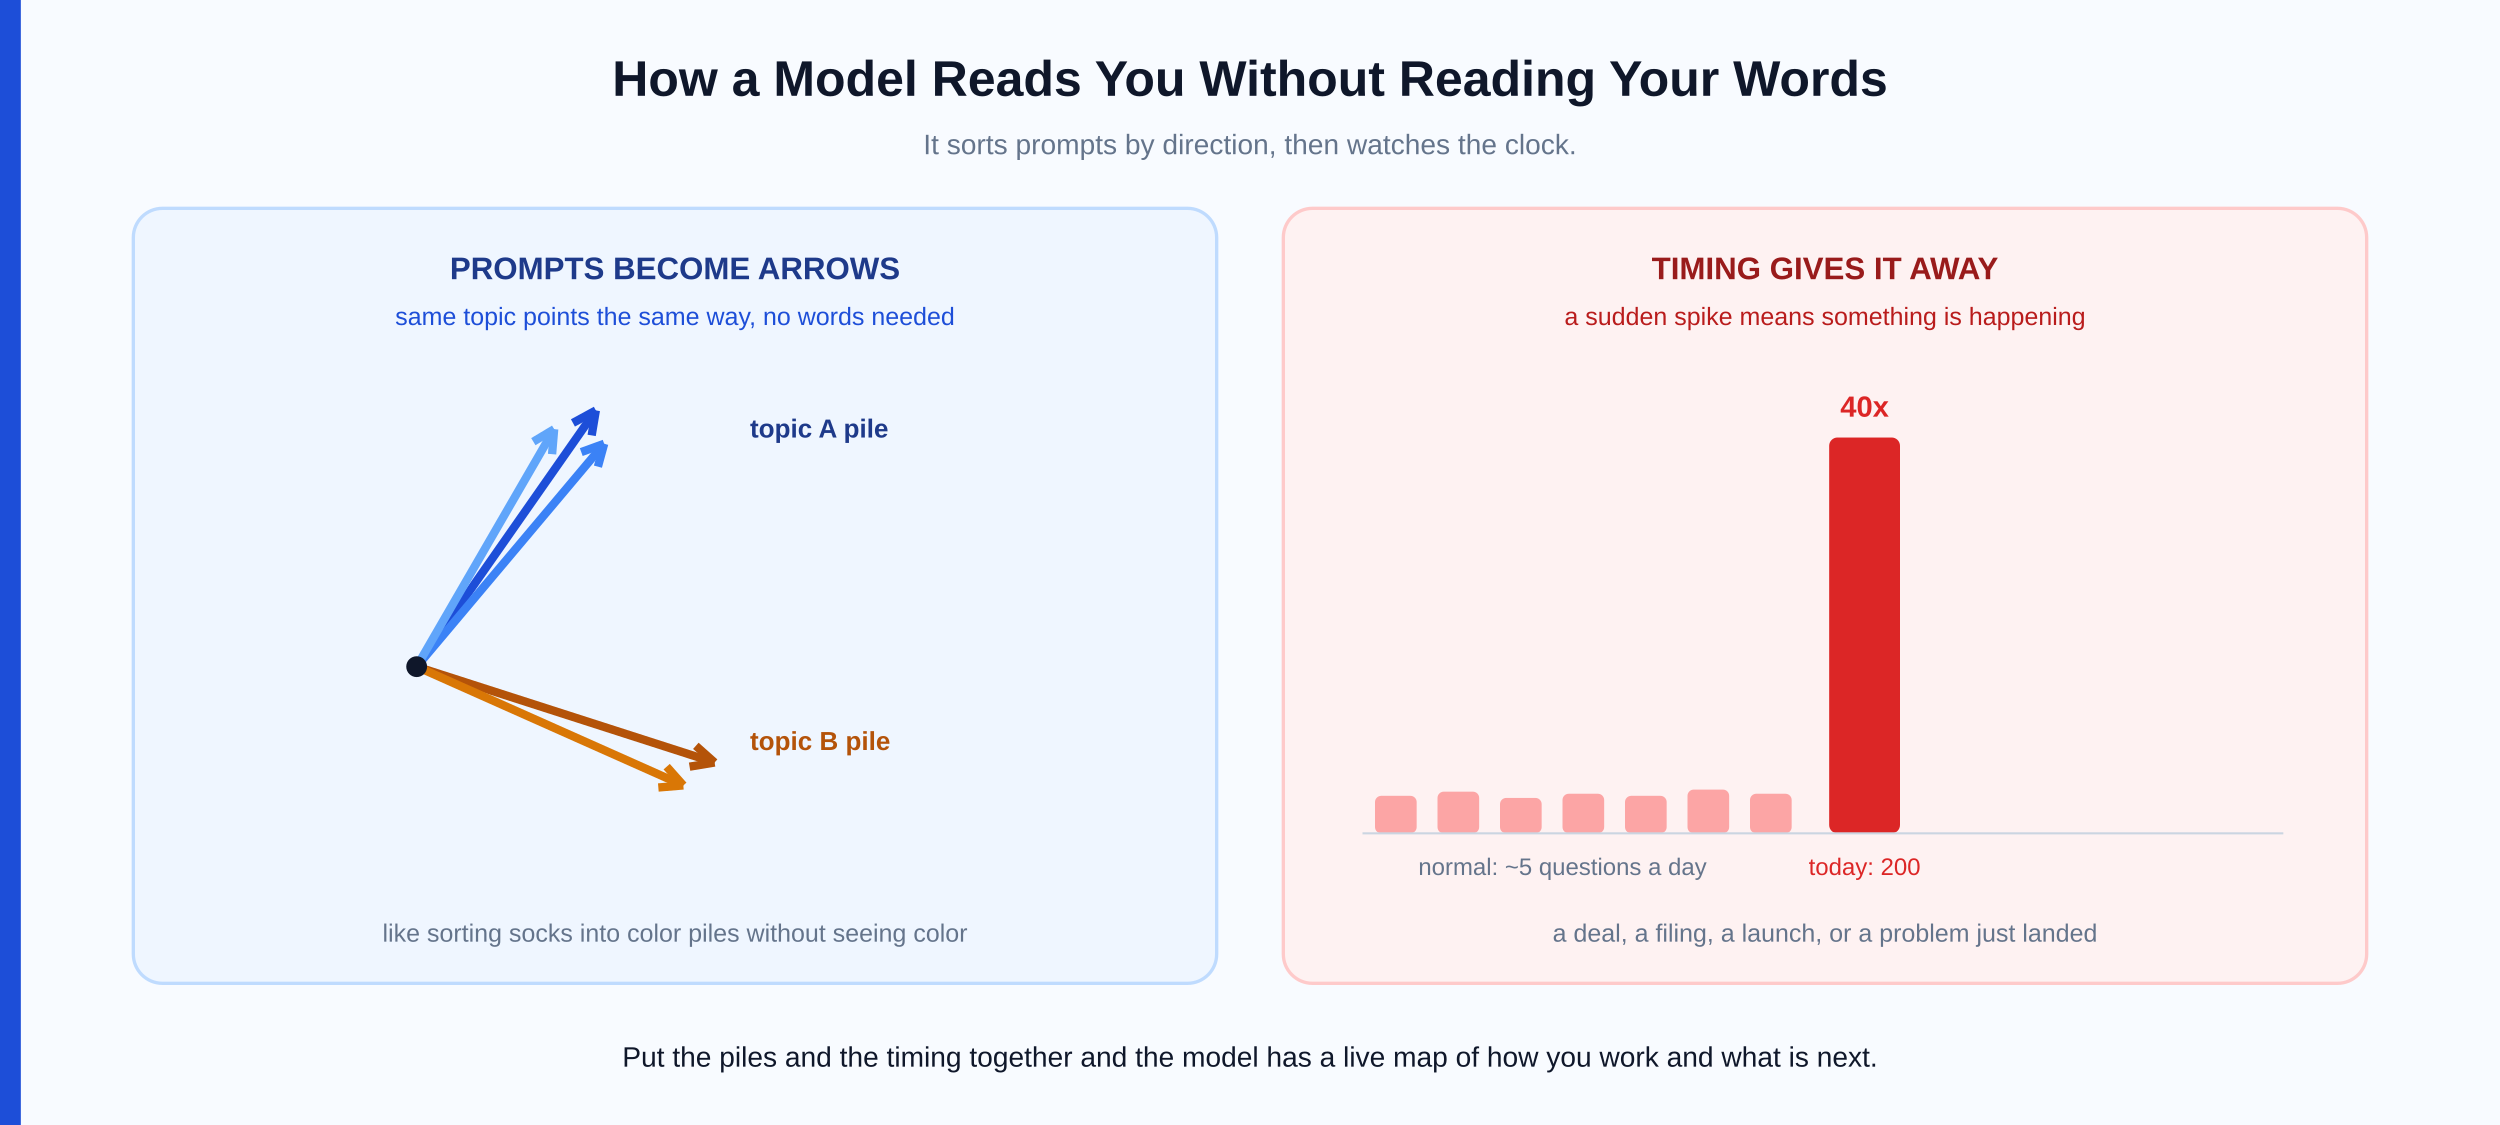
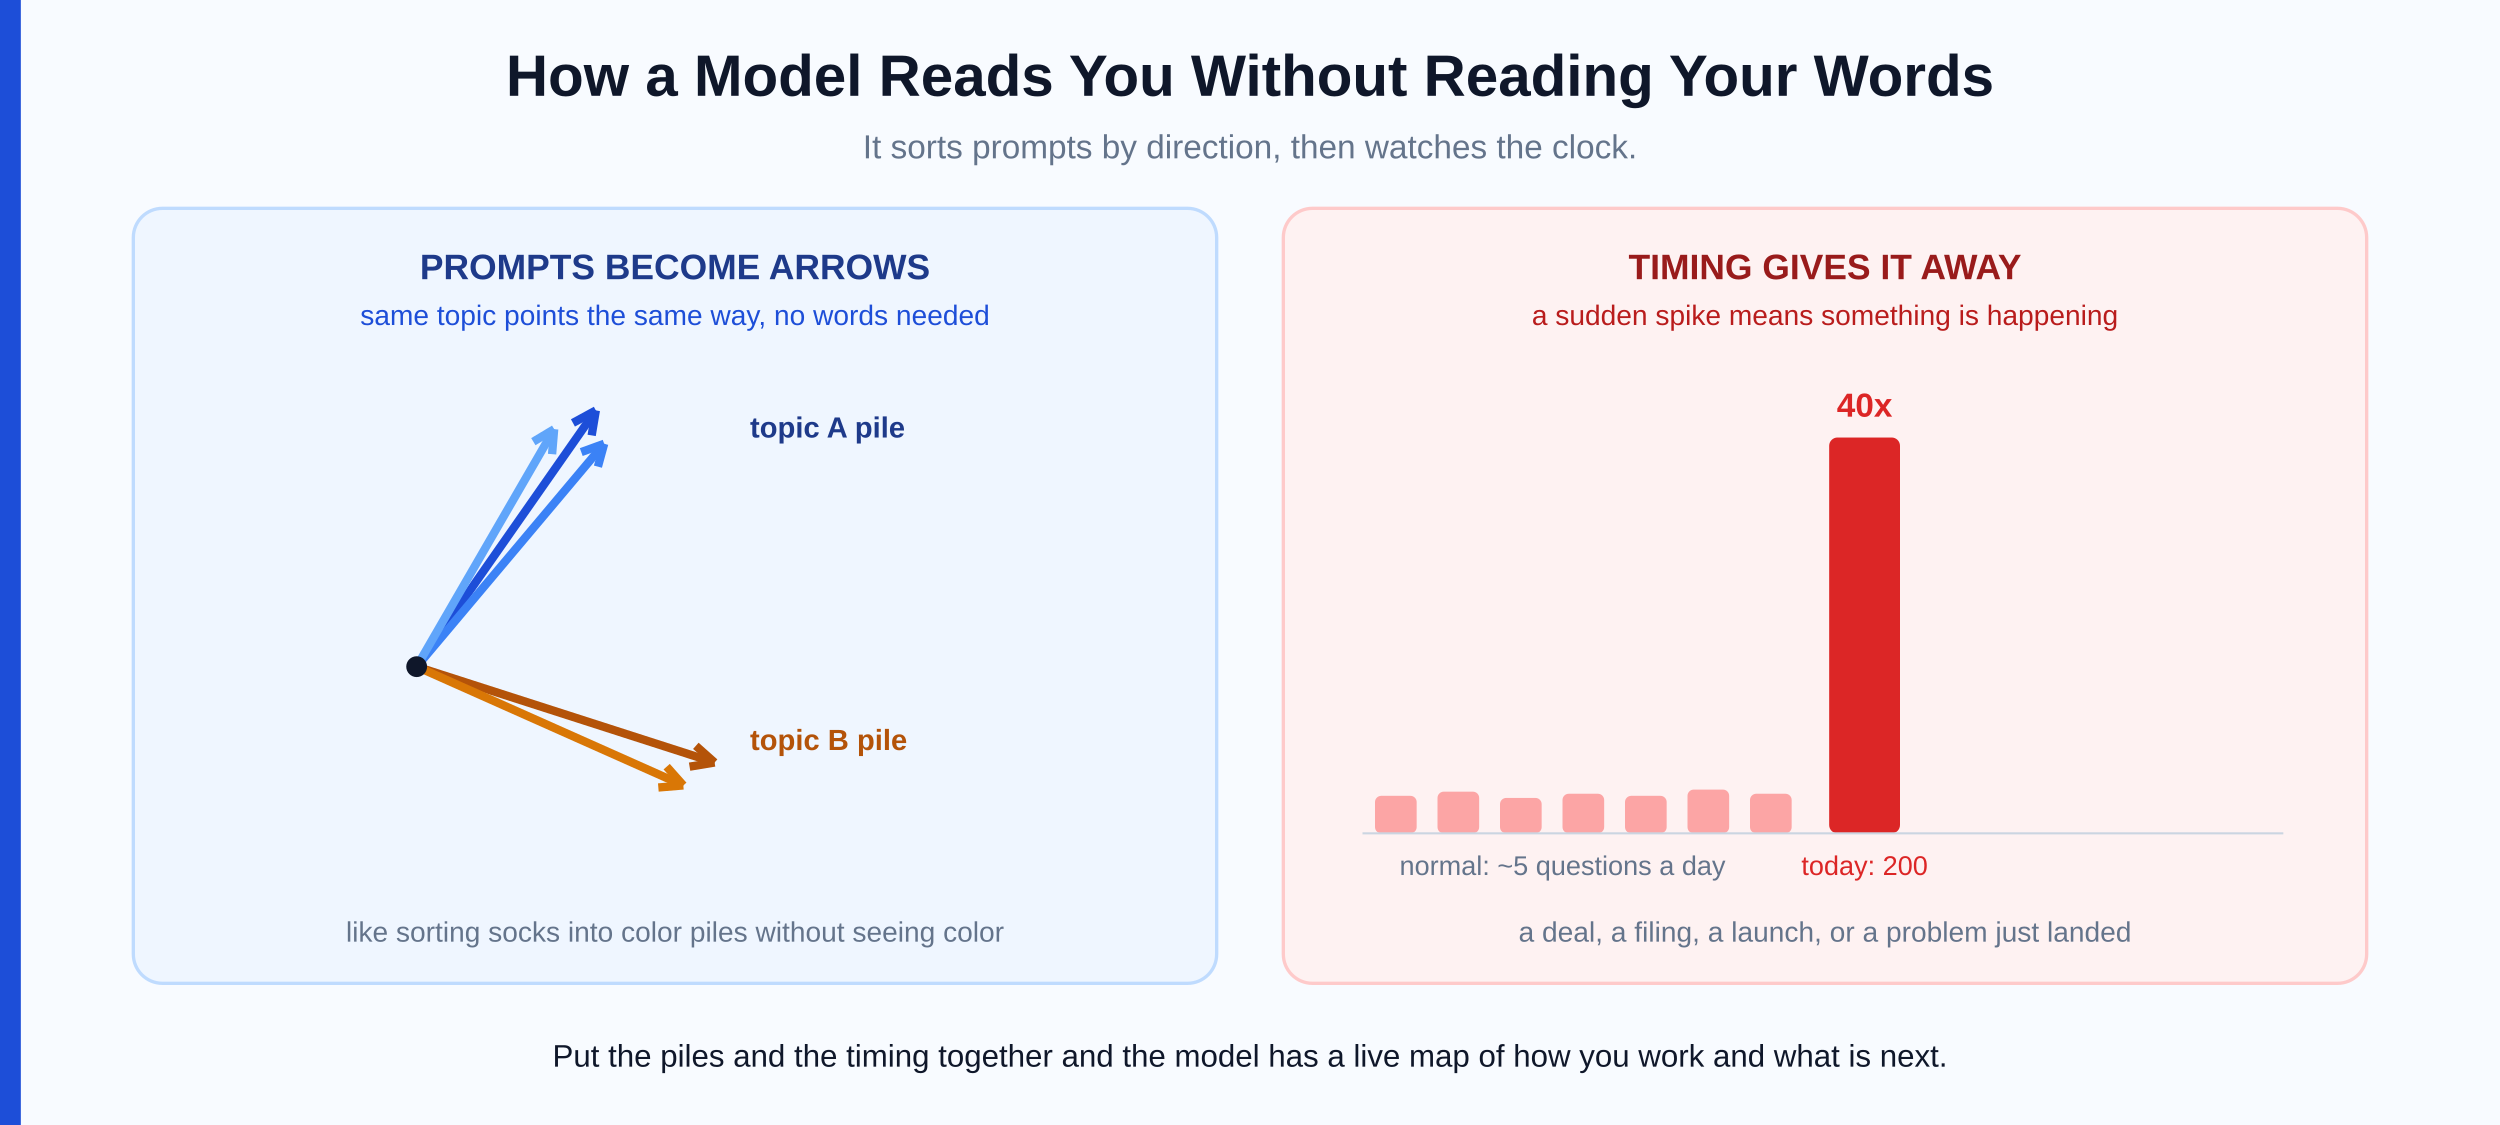
<svg xmlns="http://www.w3.org/2000/svg" viewBox="0 0 1200 540" font-family="Segoe UI, Arial, sans-serif">
  <rect width="1200" height="540" fill="#ffffff" />
  <rect width="1200" height="540" fill="#f8fbff" />
  <rect x="0" y="0" width="10" height="540" fill="#1d4ed8" />
-   <text x="600" y="46" font-size="24" font-weight="800" fill="#0f172a" text-anchor="middle">How a Model Reads You Without Reading Your Words</text>
-   <text x="600" y="74" font-size="13.5" fill="#64748b" text-anchor="middle">It sorts prompts by direction, then watches the clock.</text>
+   <text x="600" y="46" font-size="28" font-weight="800" fill="#0f172a" text-anchor="middle">How a Model Reads You Without Reading Your Words</text>
+   <text x="600" y="76" font-size="16" fill="#64748b" text-anchor="middle">It sorts prompts by direction, then watches the clock.</text>
  <rect x="64" y="100" width="520" height="372" rx="14" fill="#eff6ff" stroke="#bfdbfe" stroke-width="1.6" />
-   <text x="324" y="134" font-size="15" font-weight="800" fill="#1e3a8a" text-anchor="middle">PROMPTS BECOME ARROWS</text>
-   <text x="324" y="156" font-size="12" fill="#1d4ed8" text-anchor="middle">same topic points the same way, no words needed</text>
+   <text x="324" y="134" font-size="17" font-weight="800" fill="#1e3a8a" text-anchor="middle">PROMPTS BECOME ARROWS</text>
+   <text x="324" y="156" font-size="13.5" fill="#1d4ed8" text-anchor="middle">same topic points the same way, no words needed</text>
  <line x1="200" y1="320" x2="286" y2="197" stroke="#1d4ed8" stroke-width="4" />
  <path d="M286,197 L275,203 M286,197 L284,209" stroke="#1d4ed8" stroke-width="4" />
  <line x1="200" y1="320" x2="290" y2="213" stroke="#3b82f6" stroke-width="4" />
  <path d="M290,213 L279,217 M290,213 L287,224" stroke="#3b82f6" stroke-width="4" />
  <line x1="200" y1="320" x2="266" y2="206" stroke="#60a5fa" stroke-width="4" />
  <path d="M266,206 L256,212 M266,206 L265,218" stroke="#60a5fa" stroke-width="4" />
-   <text x="360" y="210" font-size="12.5" font-weight="800" fill="#1e3a8a">topic A pile</text>
+   <text x="360" y="210" font-size="14" font-weight="800" fill="#1e3a8a">topic A pile</text>
  <line x1="200" y1="320" x2="343" y2="366" stroke="#b45309" stroke-width="4" />
  <path d="M343,366 L334,358 M343,366 L331,368" stroke="#b45309" stroke-width="4" />
  <line x1="200" y1="320" x2="328" y2="377" stroke="#d97706" stroke-width="4" />
  <path d="M328,377 L320,368 M328,377 L316,378" stroke="#d97706" stroke-width="4" />
-   <text x="360" y="360" font-size="12.5" font-weight="800" fill="#b45309">topic B pile</text>
+   <text x="360" y="360" font-size="14" font-weight="800" fill="#b45309">topic B pile</text>
  <circle cx="200" cy="320" r="5" fill="#0f172a" />
-   <text x="324" y="452" font-size="12" fill="#64748b" text-anchor="middle">like sorting socks into color piles without seeing color</text>
+   <text x="324" y="452" font-size="13.5" fill="#64748b" text-anchor="middle">like sorting socks into color piles without seeing color</text>
  <rect x="616" y="100" width="520" height="372" rx="14" fill="#fef2f2" stroke="#fecaca" stroke-width="1.6" />
-   <text x="876" y="134" font-size="15" font-weight="800" fill="#991b1b" text-anchor="middle">TIMING GIVES IT AWAY</text>
-   <text x="876" y="156" font-size="12" fill="#b91c1c" text-anchor="middle">a sudden spike means something is happening</text>
+   <text x="876" y="134" font-size="17" font-weight="800" fill="#991b1b" text-anchor="middle">TIMING GIVES IT AWAY</text>
+   <text x="876" y="156" font-size="13.5" fill="#b91c1c" text-anchor="middle">a sudden spike means something is happening</text>
  <rect x="660" y="382" width="20" height="18" rx="3" fill="#fca5a5" />
  <rect x="690" y="380" width="20" height="20" rx="3" fill="#fca5a5" />
  <rect x="720" y="383" width="20" height="17" rx="3" fill="#fca5a5" />
  <rect x="750" y="381" width="20" height="19" rx="3" fill="#fca5a5" />
  <rect x="780" y="382" width="20" height="18" rx="3" fill="#fca5a5" />
  <rect x="810" y="379" width="20" height="21" rx="3" fill="#fca5a5" />
  <rect x="840" y="381" width="20" height="19" rx="3" fill="#fca5a5" />
  <rect x="878" y="210" width="34" height="190" rx="4" fill="#dc2626" />
-   <text x="895" y="200" font-size="14" font-weight="800" fill="#dc2626" text-anchor="middle">40x</text>
+   <text x="895" y="200" font-size="16" font-weight="800" fill="#dc2626" text-anchor="middle">40x</text>
  <line x1="654" y1="400" x2="1096" y2="400" stroke="#cbd5e1" />
-   <text x="750" y="420" font-size="11.5" fill="#64748b" text-anchor="middle">normal: ~5 questions a day</text>
-   <text x="895" y="420" font-size="11.5" fill="#dc2626" text-anchor="middle">today: 200</text>
-   <text x="876" y="452" font-size="12" fill="#64748b" text-anchor="middle">a deal, a filing, a launch, or a problem just landed</text>
-   <text x="600" y="512" font-size="13.5" fill="#0f172a" text-anchor="middle">Put the piles and the timing together and the model has a live map of how you work and what is next.</text>
+   <text x="750" y="420" font-size="13" fill="#64748b" text-anchor="middle">normal: ~5 questions a day</text>
+   <text x="895" y="420" font-size="13" fill="#dc2626" text-anchor="middle">today: 200</text>
+   <text x="876" y="452" font-size="13.5" fill="#64748b" text-anchor="middle">a deal, a filing, a launch, or a problem just landed</text>
+   <text x="600" y="512" font-size="15" fill="#0f172a" text-anchor="middle">Put the piles and the timing together and the model has a live map of how you work and what is next.</text>
</svg>
